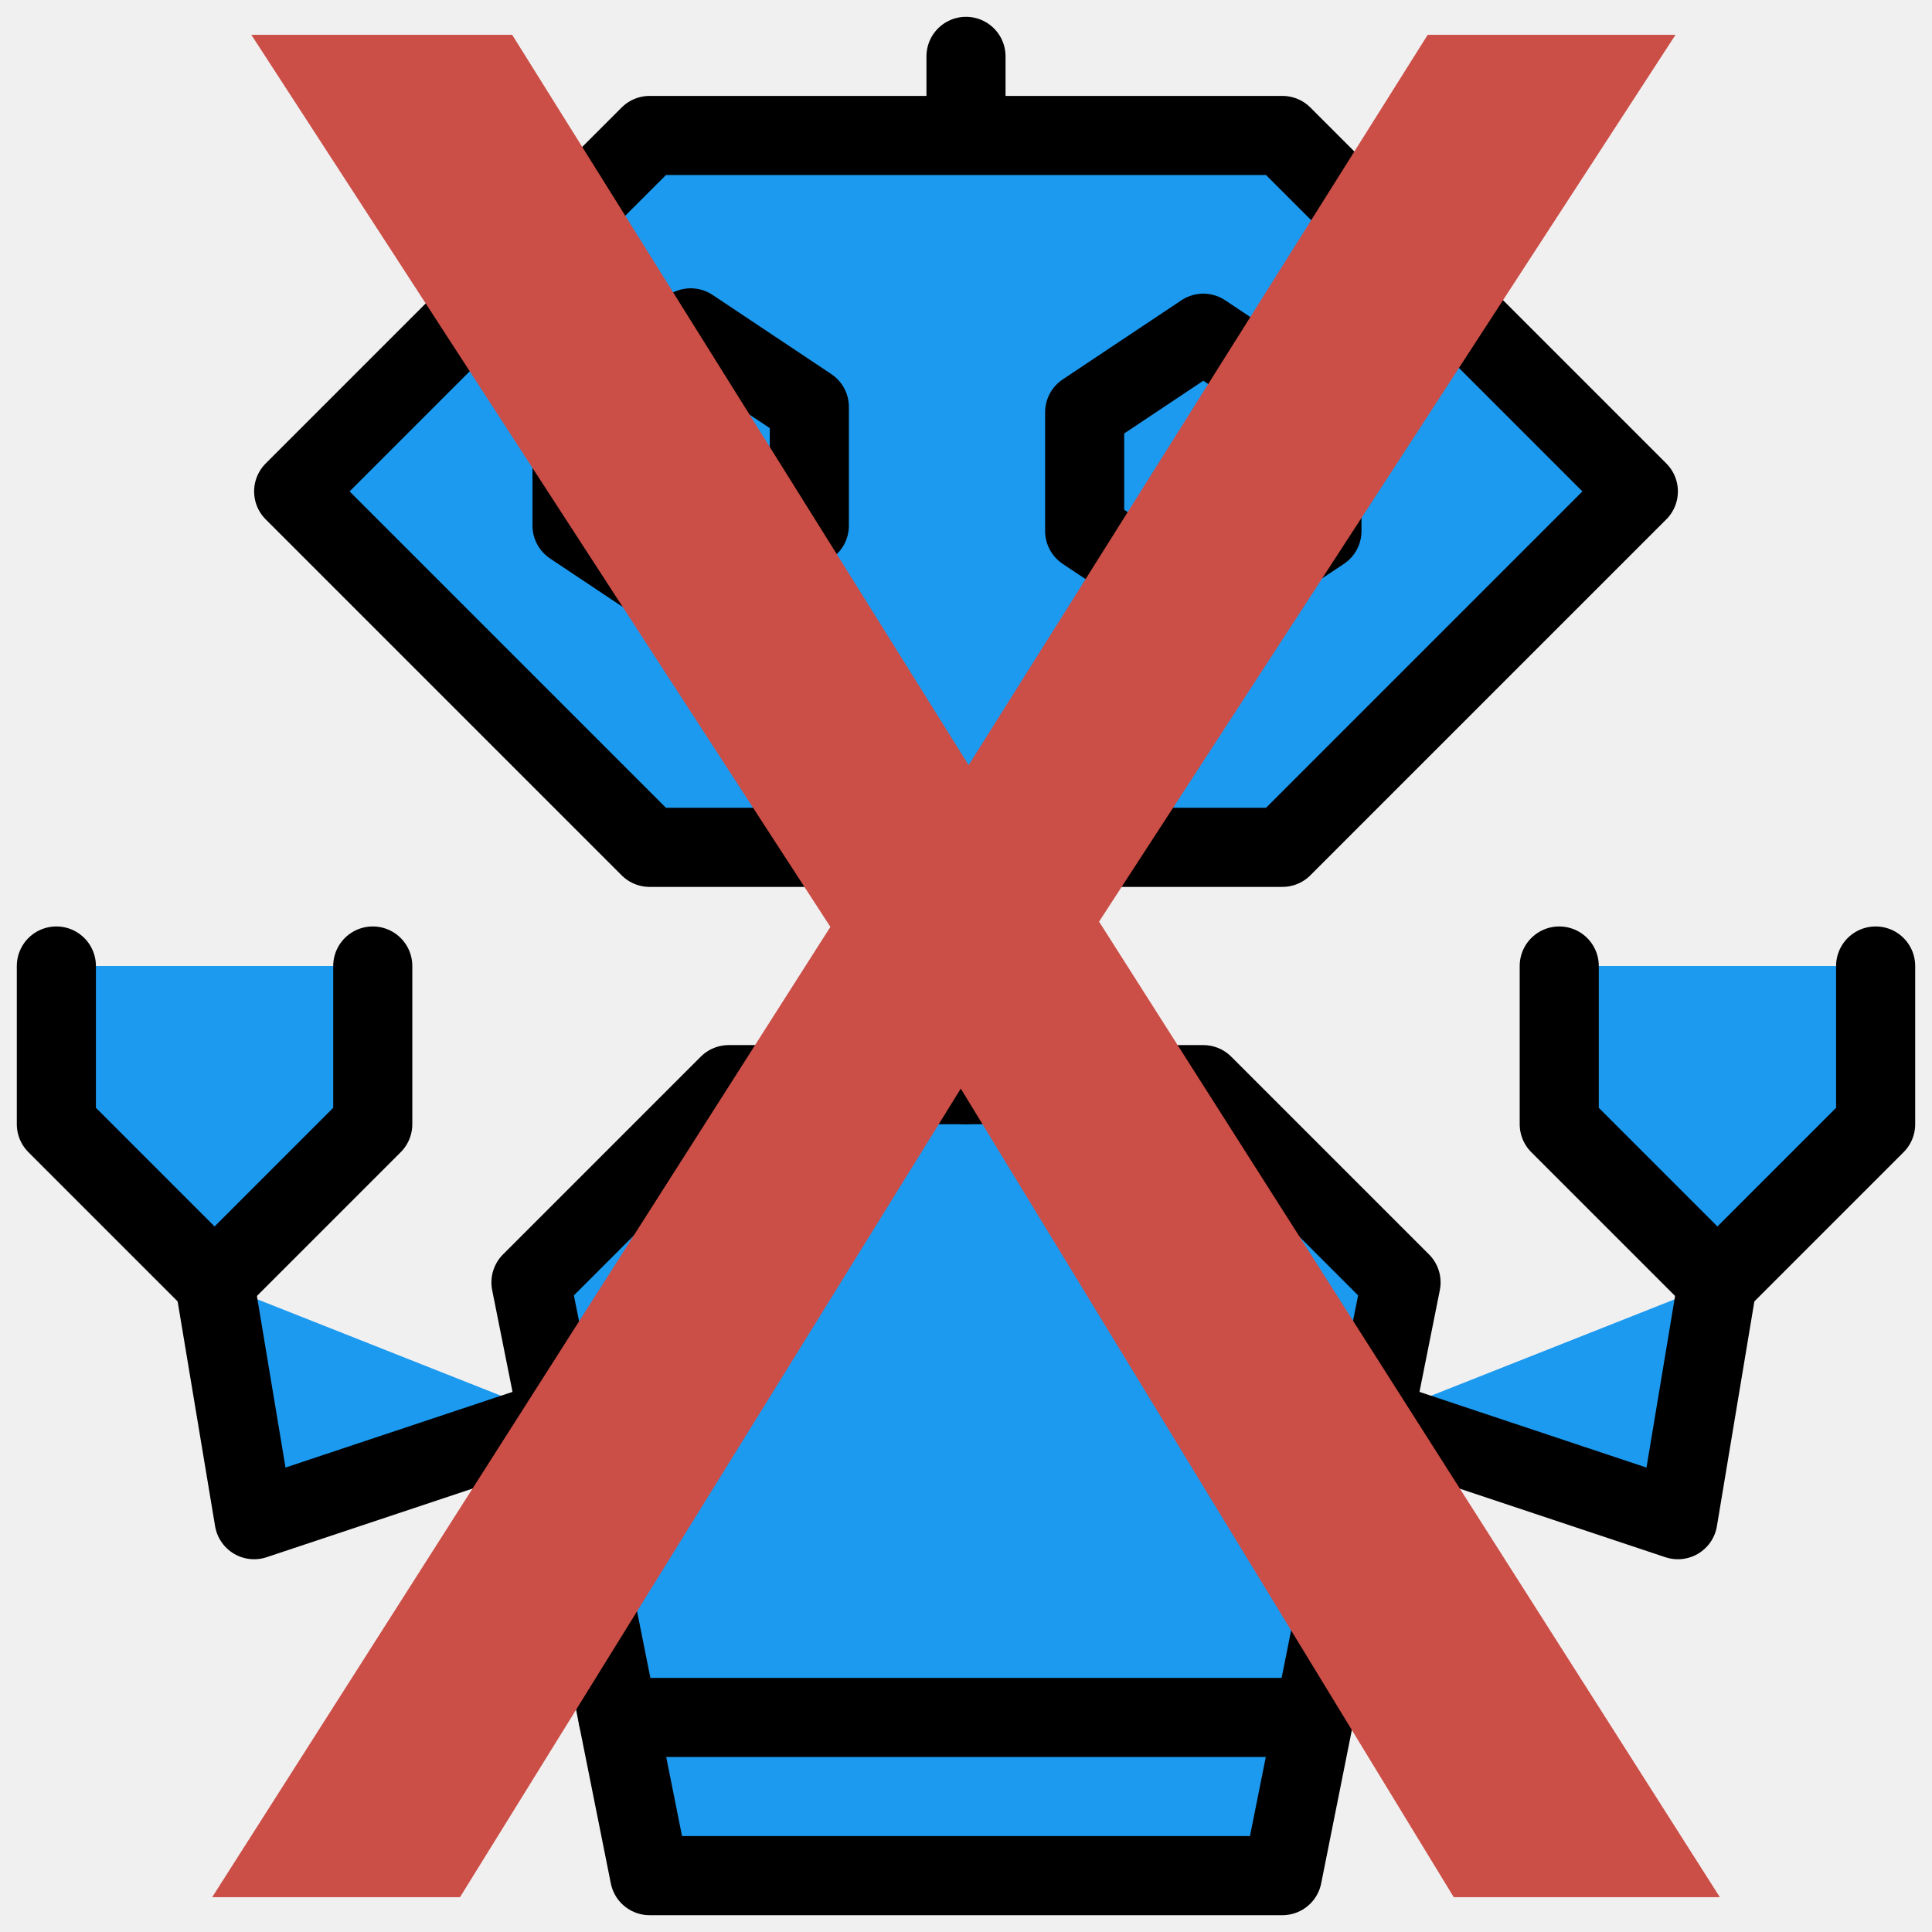
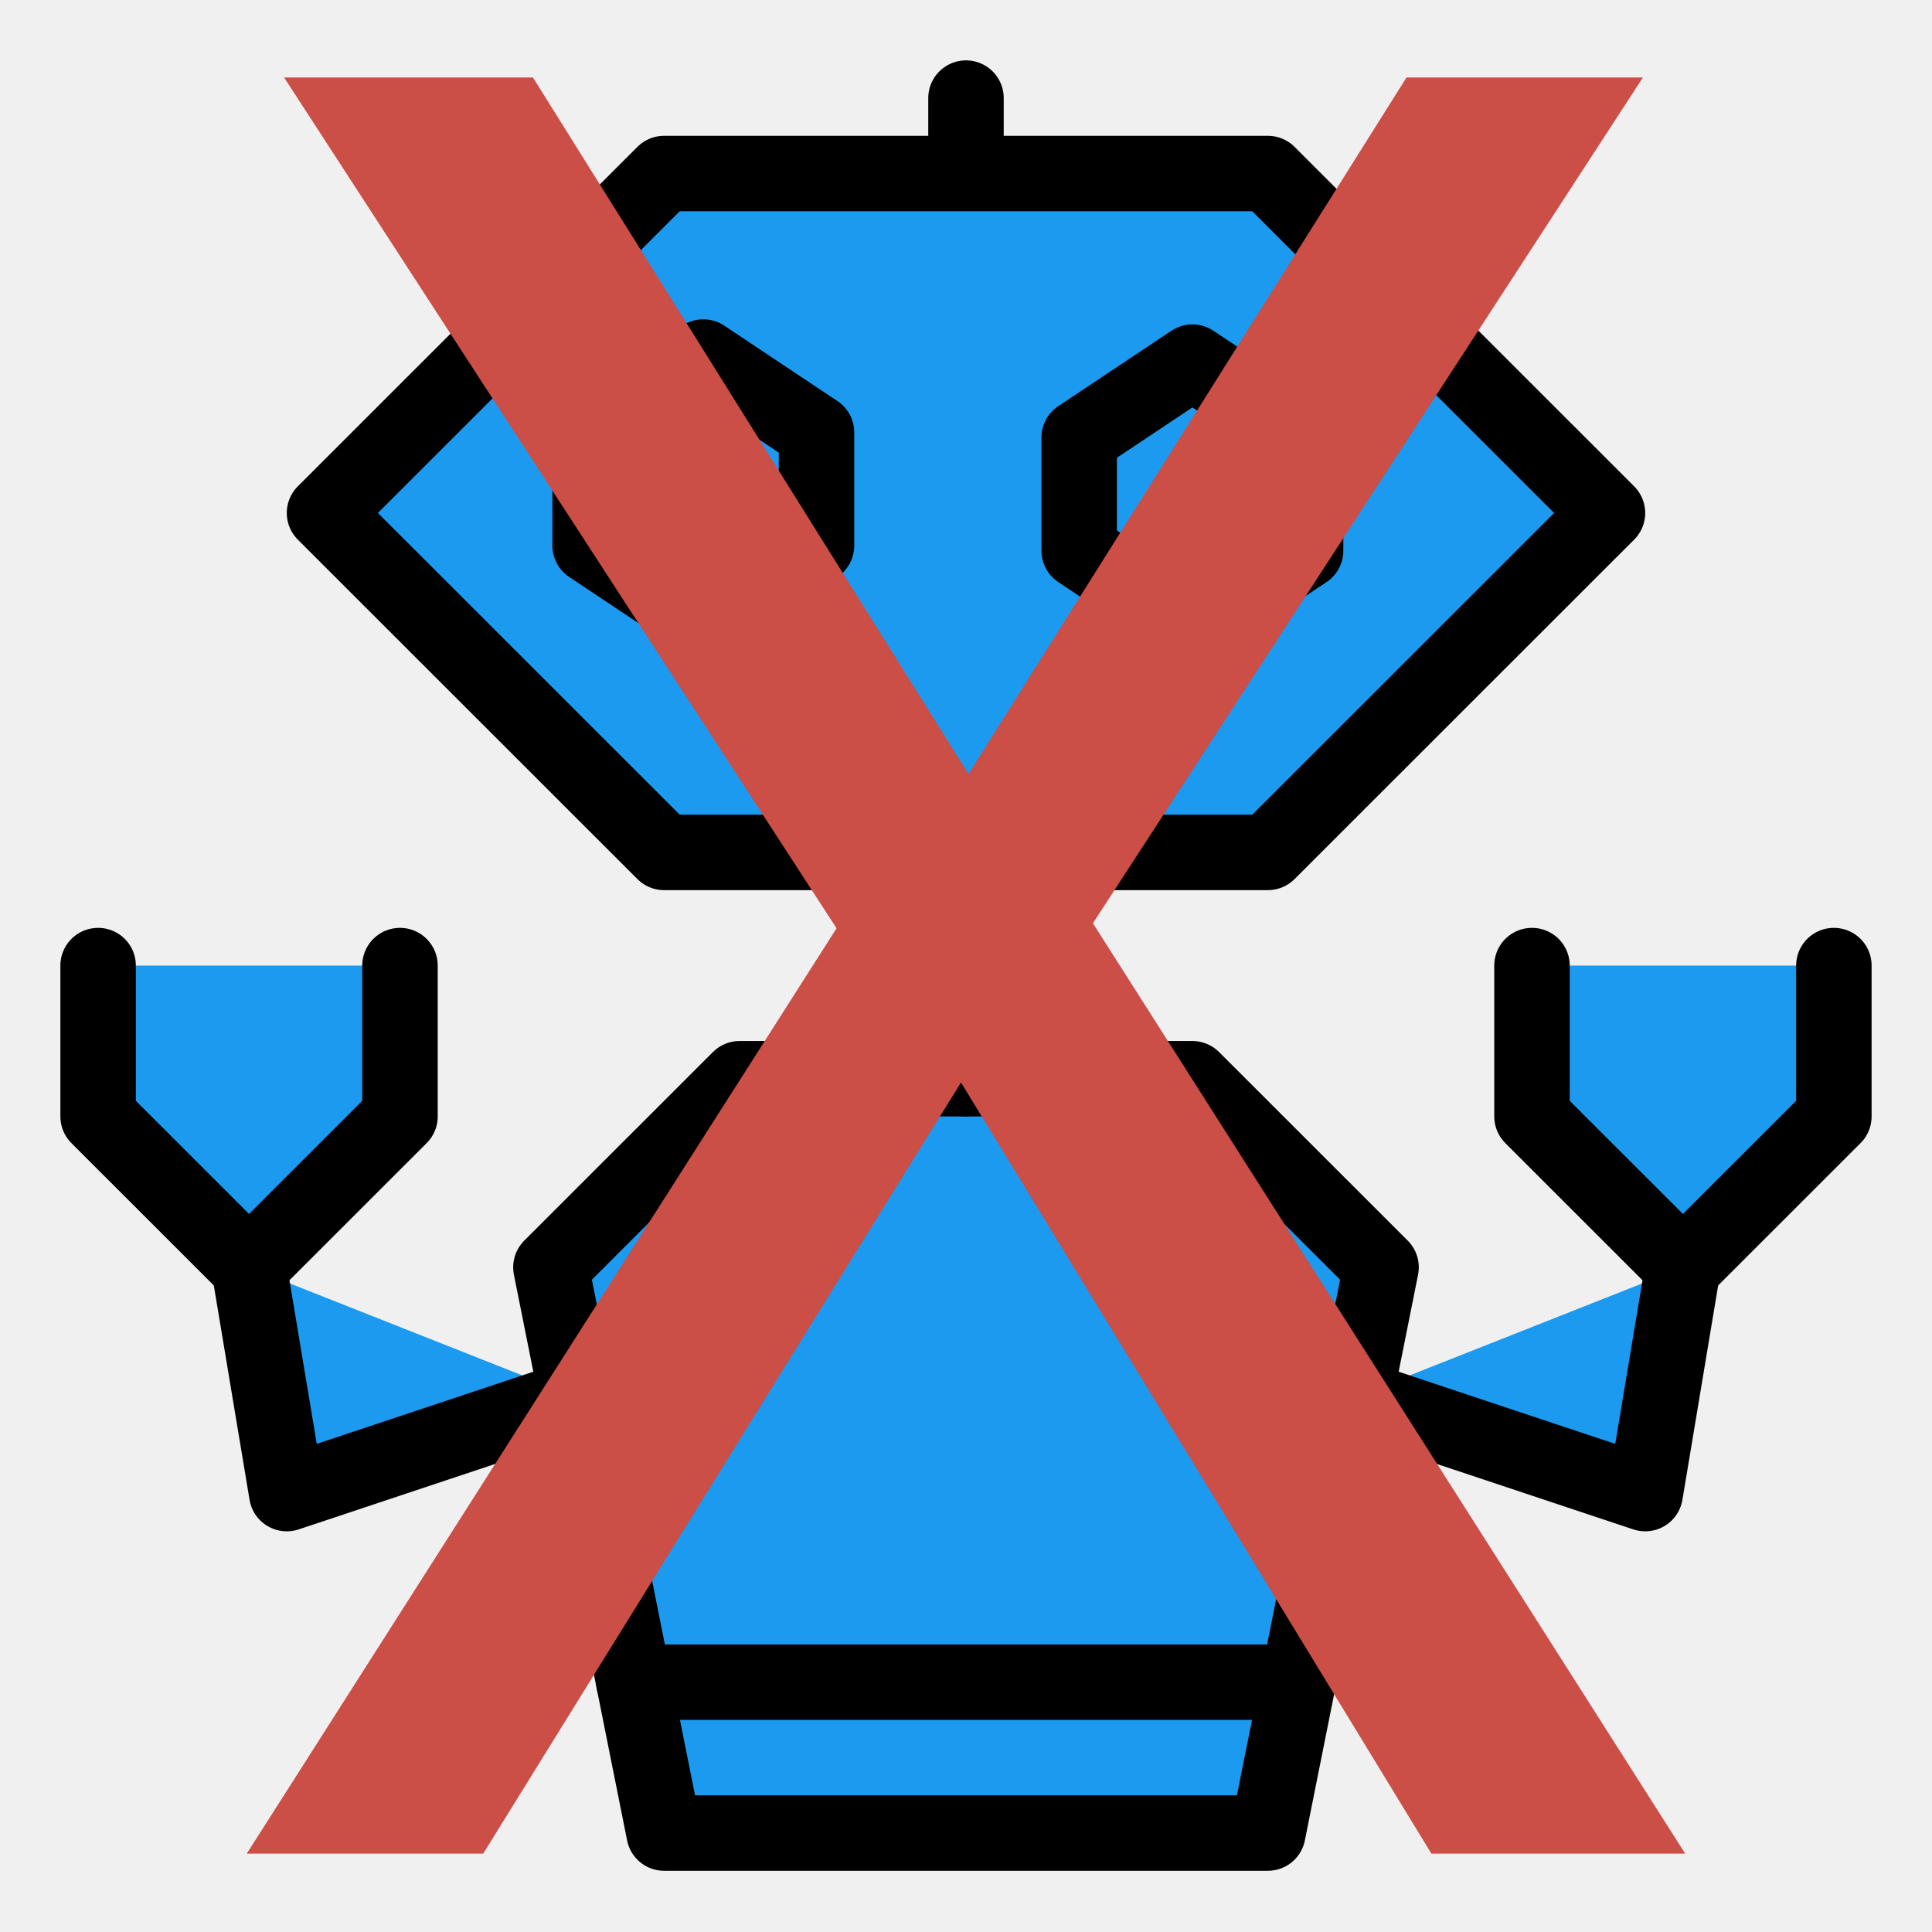
<svg xmlns="http://www.w3.org/2000/svg" width="512" height="512" viewBox="0 0 512 512" version="1.1" id="svg1" xml:space="preserve">
  <defs id="defs1" />
  <g id="layer4" style="fill:#1c9af0;fill-opacity:1;stroke:#000000;stroke-opacity:1">
-     <g id="g2" transform="matrix(20.96201,0,0,20.96201,4.455832,4.455832)" style="fill:#1c9af0;fill-opacity:1;stroke:#000000;stroke-opacity:1">
+     <g id="g2" transform="matrix(19.99972,0,0,19.99062,16,16)" style="fill:#1c9af0;fill-opacity:1;stroke:#000000;stroke-opacity:1">
      <g id="Guides" style="fill:#1c9af0;fill-opacity:1;stroke:#000000;stroke-opacity:1">
        <g id="_x32_0_px_2_" style="fill:#1c9af0;fill-opacity:1;stroke:#000000;stroke-opacity:1">
	</g>
        <g id="_x32_0px" style="fill:#1c9af0;fill-opacity:1;stroke:#000000;stroke-opacity:1">
	</g>
        <g id="_x34_0px" style="fill:#1c9af0;fill-opacity:1;stroke:#000000;stroke-opacity:1">
	</g>
        <g id="_x34_4_px" style="fill:#1c9af0;fill-opacity:1;stroke:#000000;stroke-opacity:1">
	</g>
        <g id="_x34_8px" style="fill:#1c9af0;fill-opacity:1;stroke:#000000;stroke-opacity:1">
          <g id="_x31_6px" style="fill:#1c9af0;fill-opacity:1;stroke:#000000;stroke-opacity:1">
		</g>
          <g id="square_4px" style="fill:#1c9af0;fill-opacity:1;stroke:#000000;stroke-opacity:1">
            <g id="_x32_8_px" style="fill:#1c9af0;fill-opacity:1;stroke:#000000;stroke-opacity:1">
              <g id="square_4px_2_" style="fill:#1c9af0;fill-opacity:1;stroke:#000000;stroke-opacity:1">
				</g>
              <g id="square_4px_3_" style="fill:#1c9af0;fill-opacity:1;stroke:#000000;stroke-opacity:1">
				</g>
              <g id="square_4px_1_" style="fill:#1c9af0;fill-opacity:1;stroke:#000000;stroke-opacity:1">
				</g>
              <g id="_x32_4_px_2_" style="fill:#1c9af0;fill-opacity:1;stroke:#000000;stroke-opacity:1">
				</g>
              <g id="_x31_2_px" style="fill:#1c9af0;fill-opacity:1;stroke:#000000;stroke-opacity:1">
				</g>
            </g>
          </g>
        </g>
        <g id="Icons" style="fill:#1c9af0;fill-opacity:1;stroke:#000000;stroke-opacity:1">
	</g>
        <g id="_x32_0_px" style="fill:#1c9af0;fill-opacity:1;stroke:#000000;stroke-opacity:1">
	</g>
        <g id="square_6px" style="fill:#1c9af0;fill-opacity:1;stroke:#000000;stroke-opacity:1">
          <g id="_x31_2_PX" style="fill:#1c9af0;fill-opacity:1;stroke:#000000;stroke-opacity:1">
		</g>
        </g>
        <g id="_x33_6_px" style="fill:#1c9af0;fill-opacity:1;stroke:#000000;stroke-opacity:1">
          <g id="_x33_2_px" style="fill:#1c9af0;fill-opacity:1;stroke:#000000;stroke-opacity:1">
            <g id="_x32_8_px_1_" style="fill:#1c9af0;fill-opacity:1;stroke:#000000;stroke-opacity:1">
              <g id="square_6px_1_" style="fill:#1c9af0;fill-opacity:1;stroke:#000000;stroke-opacity:1">
				</g>
              <g id="_x32_0_px_1_" style="fill:#1c9af0;fill-opacity:1;stroke:#000000;stroke-opacity:1">
                <g id="_x31_2_PX_2_" style="fill:#1c9af0;fill-opacity:1;stroke:#000000;stroke-opacity:1">
					</g>
                <g id="_x34_8_px" style="fill:#1c9af0;fill-opacity:1;stroke:#000000;stroke-opacity:1">
                  <g id="_x32_4_px" style="fill:#1c9af0;fill-opacity:1;stroke:#000000;stroke-opacity:1">
						</g>
                  <g id="_x32_4_px_1_" style="fill:#1c9af0;fill-opacity:1;stroke:#000000;stroke-opacity:1">
						</g>
                </g>
              </g>
            </g>
          </g>
        </g>
        <g id="_x32_0_px_3_" style="fill:#1c9af0;fill-opacity:1;stroke:#000000;stroke-opacity:1">
	</g>
        <g id="_x32_0_px_4_" style="fill:#1c9af0;fill-opacity:1;stroke:#000000;stroke-opacity:1">
	</g>
        <g id="New_Symbol_8" style="fill:#1c9af0;fill-opacity:1;stroke:#000000;stroke-opacity:1">
          <g id="_x32_4_px_3_" style="fill:#1c9af0;fill-opacity:1;stroke:#000000;stroke-opacity:1">
		</g>
        </g>
      </g>
      <g id="Artboard" style="fill:#1c9af0;fill-opacity:1;stroke:#000000;stroke-opacity:1">
</g>
      <g id="Free_Icons" style="fill:#1c9af0;fill-opacity:1;stroke:#000000;stroke-opacity:1">
        <g id="g6" style="fill:#1c9af0;fill-opacity:1;stroke:#000000;stroke-opacity:1">
-           <polygon style="fill:#1c9af0;fill-opacity:1;stroke:#000000;stroke-linejoin:round;stroke-miterlimit:10;stroke-opacity:1" points="10.5,6.5 9,7.5 7.5,6.5 7.5,5 9,4 10.5,5 " id="polygon1" />
+           <polygon style="fill:#1c9af0;fill-opacity:1;stroke:#000000;stroke-linejoin:round;stroke-miterlimit:10;stroke-opacity:1" points="9,4 10.5,5 10.5,6.5 9,7.5 7.5,6.5 7.5,5 " id="polygon1" />
          <line style="fill:#1c9af0;fill-opacity:1;stroke:#000000;stroke-linecap:round;stroke-linejoin:round;stroke-miterlimit:10;stroke-opacity:1" x1="12" y1="0.5" x2="12" y2="1.5" id="line1" />
-           <polygon style="fill:#1c9af0;fill-opacity:1;stroke:#000000;stroke-linecap:round;stroke-linejoin:round;stroke-miterlimit:10;stroke-opacity:1" points="16,23.5 8,23.5 6.5,16 9,13.5 15,13.5 17.5,16 " id="polygon2" />
+           <polygon style="fill:#1c9af0;fill-opacity:1;stroke:#000000;stroke-linecap:round;stroke-linejoin:round;stroke-miterlimit:10;stroke-opacity:1" points="15,13.5 17.5,16 16,23.5 8,23.5 6.5,16 9,13.5 " id="polygon2" />
          <line style="fill:#1c9af0;fill-opacity:1;stroke:#000000;stroke-linecap:round;stroke-linejoin:round;stroke-miterlimit:10;stroke-opacity:1" x1="12" y1="10.5" x2="12" y2="13.5" id="line2" />
          <line style="fill:#1c9af0;fill-opacity:1;stroke:#000000;stroke-linecap:round;stroke-linejoin:round;stroke-miterlimit:10;stroke-opacity:1" x1="7.6" y1="21.5" x2="16.4" y2="21.5" id="line3" />
          <polyline style="fill:#1c9af0;fill-opacity:1;stroke:#000000;stroke-linecap:round;stroke-linejoin:round;stroke-miterlimit:10;stroke-opacity:1" points="2.5,16     3,19 6.844,17.719   " id="polyline3" />
          <polyline style="fill:#1c9af0;fill-opacity:1;stroke:#000000;stroke-linecap:round;stroke-linejoin:round;stroke-miterlimit:10;stroke-opacity:1" points="0.5,12     0.5,14 2.5,16 4.5,14 4.5,12   " id="polyline4" />
-           <polygon style="fill:#1c9af0;fill-opacity:1;stroke:#000000;stroke-linecap:round;stroke-linejoin:round;stroke-miterlimit:10;stroke-opacity:1" points="16,10.5 20.5,6 16,1.5 8,1.5 3.5,6 8,10.5 " id="polygon4" />
-           <polygon style="fill:#1c9af0;fill-opacity:1;stroke:#000000;stroke-linejoin:round;stroke-miterlimit:10;stroke-opacity:1" points="13.5,6.5 15,7.5 16.5,6.5 16.5,5 15,4 13.5,5 " id="polygon5" />
-           <polygon style="fill:#1c9af0;fill-opacity:1;stroke:#000000;stroke-linejoin:round;stroke-miterlimit:10;stroke-opacity:1" points="15,7.5 16.5,6.5 16.5,5 15,4 13.5,5 13.5,6.5 " id="polygon5-6" transform="translate(-6.480678,-0.06763822)" />
+           <polygon style="fill:#1c9af0;fill-opacity:1;stroke:#000000;stroke-linecap:round;stroke-linejoin:round;stroke-miterlimit:10;stroke-opacity:1" points="3.5,6 8,10.5 16,10.5 20.5,6 16,1.5 8,1.5 " id="polygon4" />
+           <polygon style="fill:#1c9af0;fill-opacity:1;stroke:#000000;stroke-linejoin:round;stroke-miterlimit:10;stroke-opacity:1" points="15,4 13.5,5 13.5,6.5 15,7.5 16.5,6.5 16.5,5 " id="polygon5" />
+           <polygon style="fill:#1c9af0;fill-opacity:1;stroke:#000000;stroke-linejoin:round;stroke-miterlimit:10;stroke-opacity:1" points="13.5,5 13.5,6.5 15,7.5 16.5,6.5 16.5,5 15,4 " id="polygon5-6" transform="translate(-6.480678,-0.06763822)" />
          <polyline style="fill:#1c9af0;fill-opacity:1;stroke:#000000;stroke-linecap:round;stroke-linejoin:round;stroke-miterlimit:10;stroke-opacity:1" points="21.5,16     21,19 17.156,17.719   " id="polyline5" />
          <polyline style="fill:#1c9af0;fill-opacity:1;stroke:#000000;stroke-linecap:round;stroke-linejoin:round;stroke-miterlimit:10;stroke-opacity:1" points="23.5,12     23.5,14 21.5,16 19.5,14 19.5,12   " id="polyline6" />
        </g>
      </g>
    </g>
  </g>
  <g id="layer2" style="fill:#ffffff;fill-opacity:1;stroke:none;stroke-opacity:1">
-     <text xml:space="preserve" style="font-size:691.251px;line-height:1.25;font-family:sans-serif;fill:#cb4e47;fill-opacity:1;stroke:none;stroke-width:1.296;stroke-dasharray:none;stroke-opacity:1" x="53.463" y="502.777" id="text1">
-       <tspan id="tspan1" x="53.463" y="502.777" style="font-size:691.251px;fill:#cb4e47;fill-opacity:1;stroke:none;stroke-width:1.296;stroke-dasharray:none;stroke-opacity:1">X</tspan>
+     <text xml:space="preserve" style="font-size:659.368px;line-height:1.25;font-family:sans-serif;fill:#cb4e47;fill-opacity:1;stroke:none;stroke-width:1.236;stroke-dasharray:none;stroke-opacity:1" x="62.744" y="491.34" id="text1" transform="scale(1.000228,0.9997725)">
+       <tspan id="tspan1" x="62.744" y="491.34" style="font-size:659.368px;fill:#cb4e47;fill-opacity:1;stroke:none;stroke-width:1.236;stroke-dasharray:none;stroke-opacity:1">X</tspan>
    </text>
  </g>
</svg>
